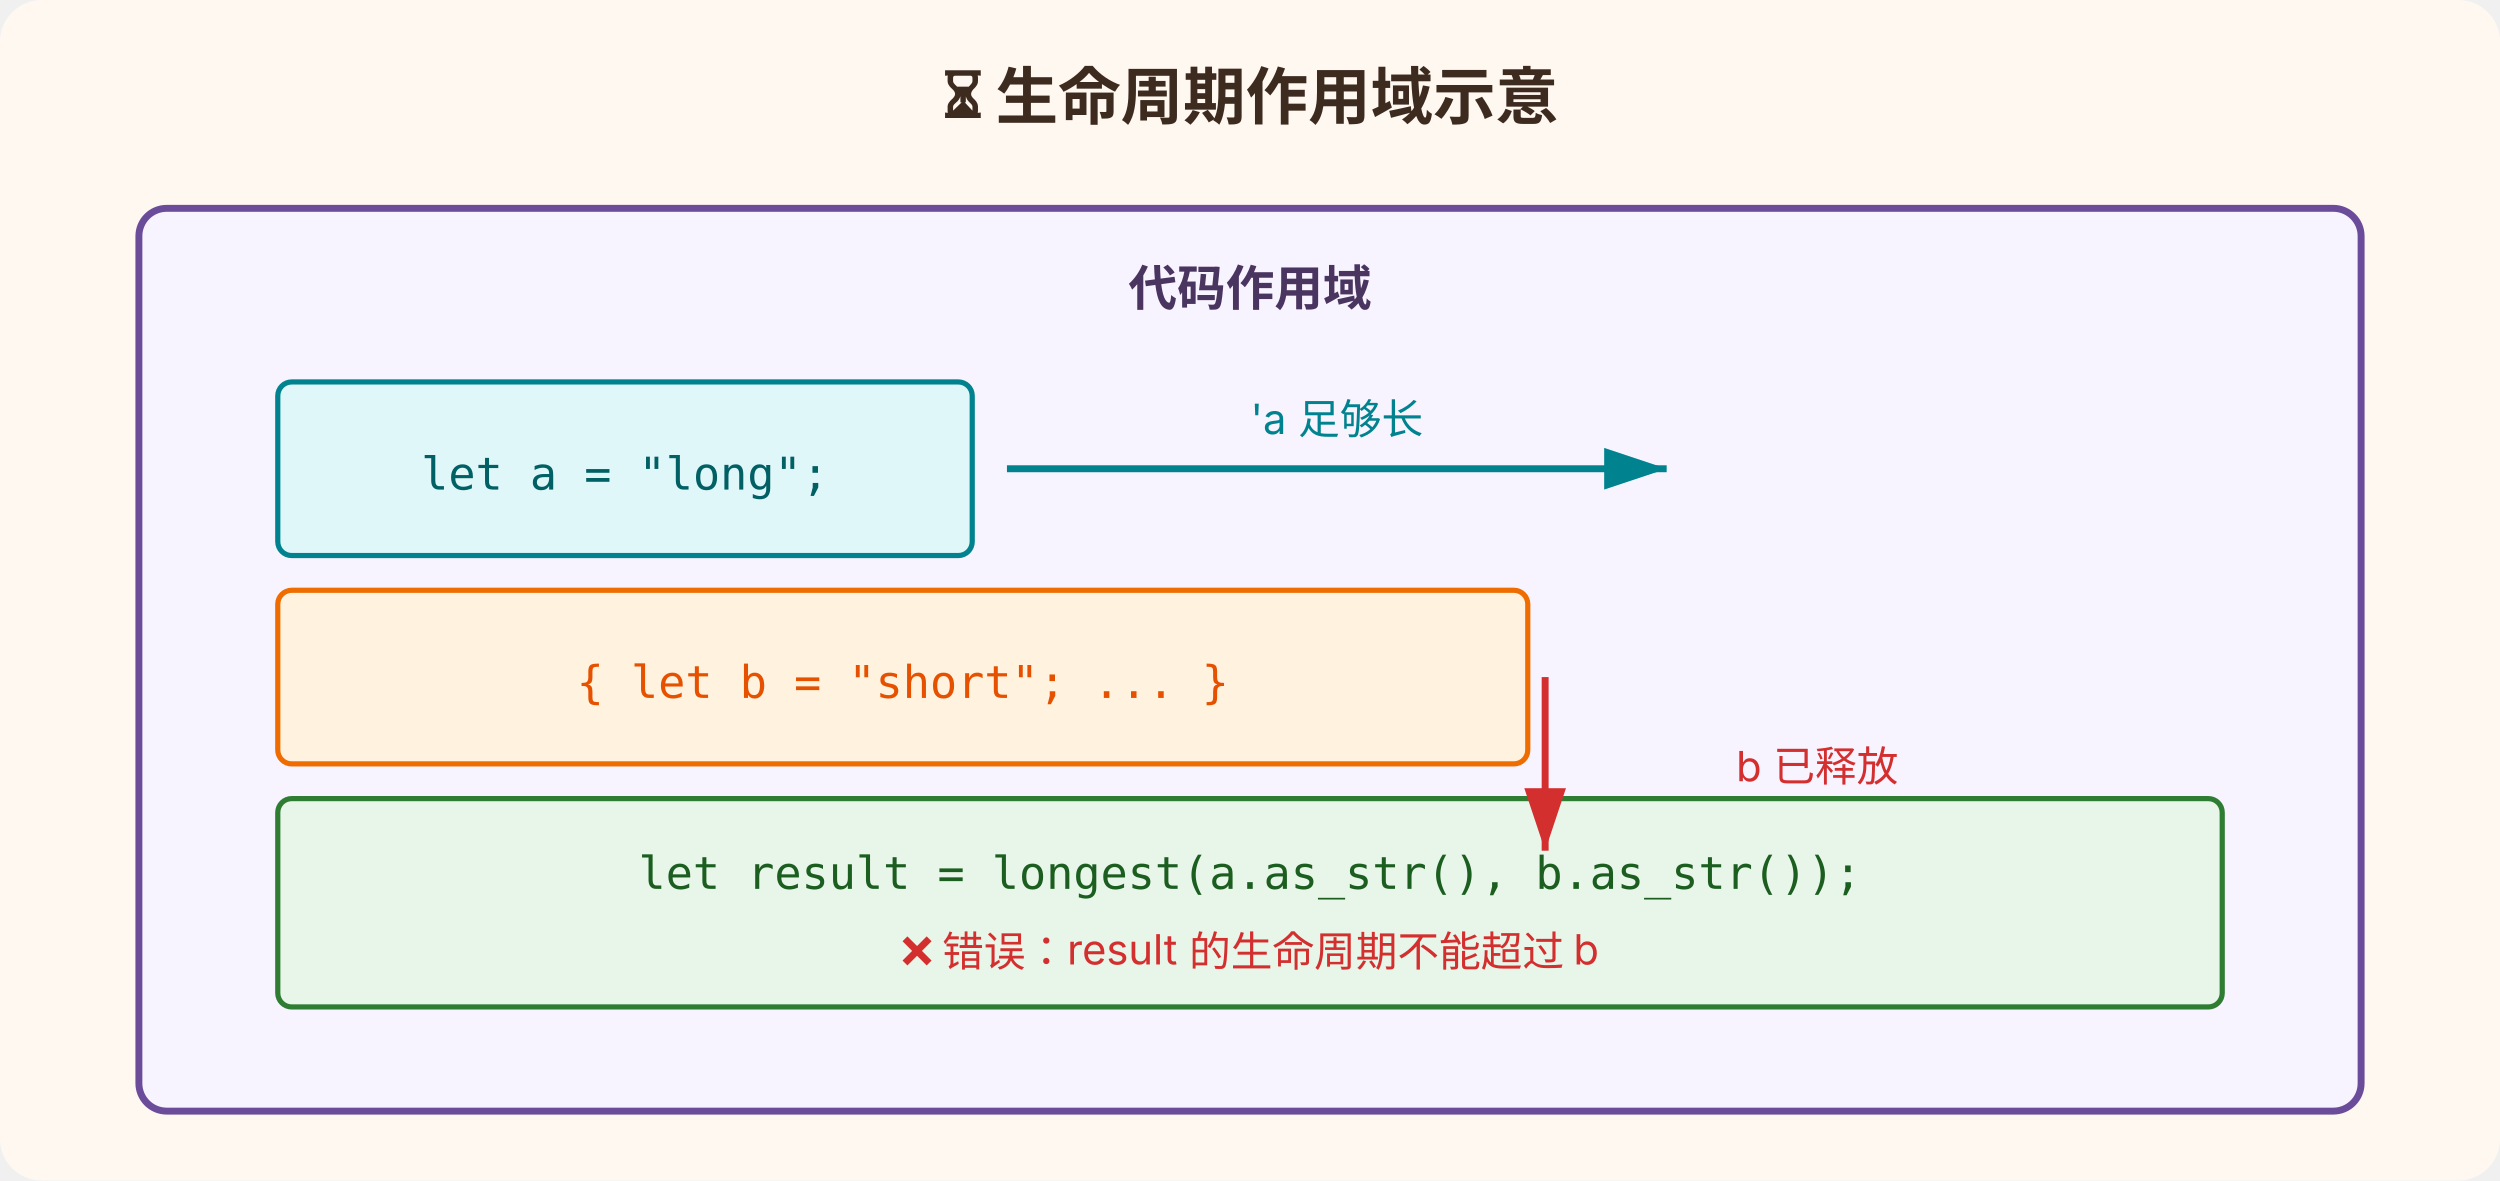
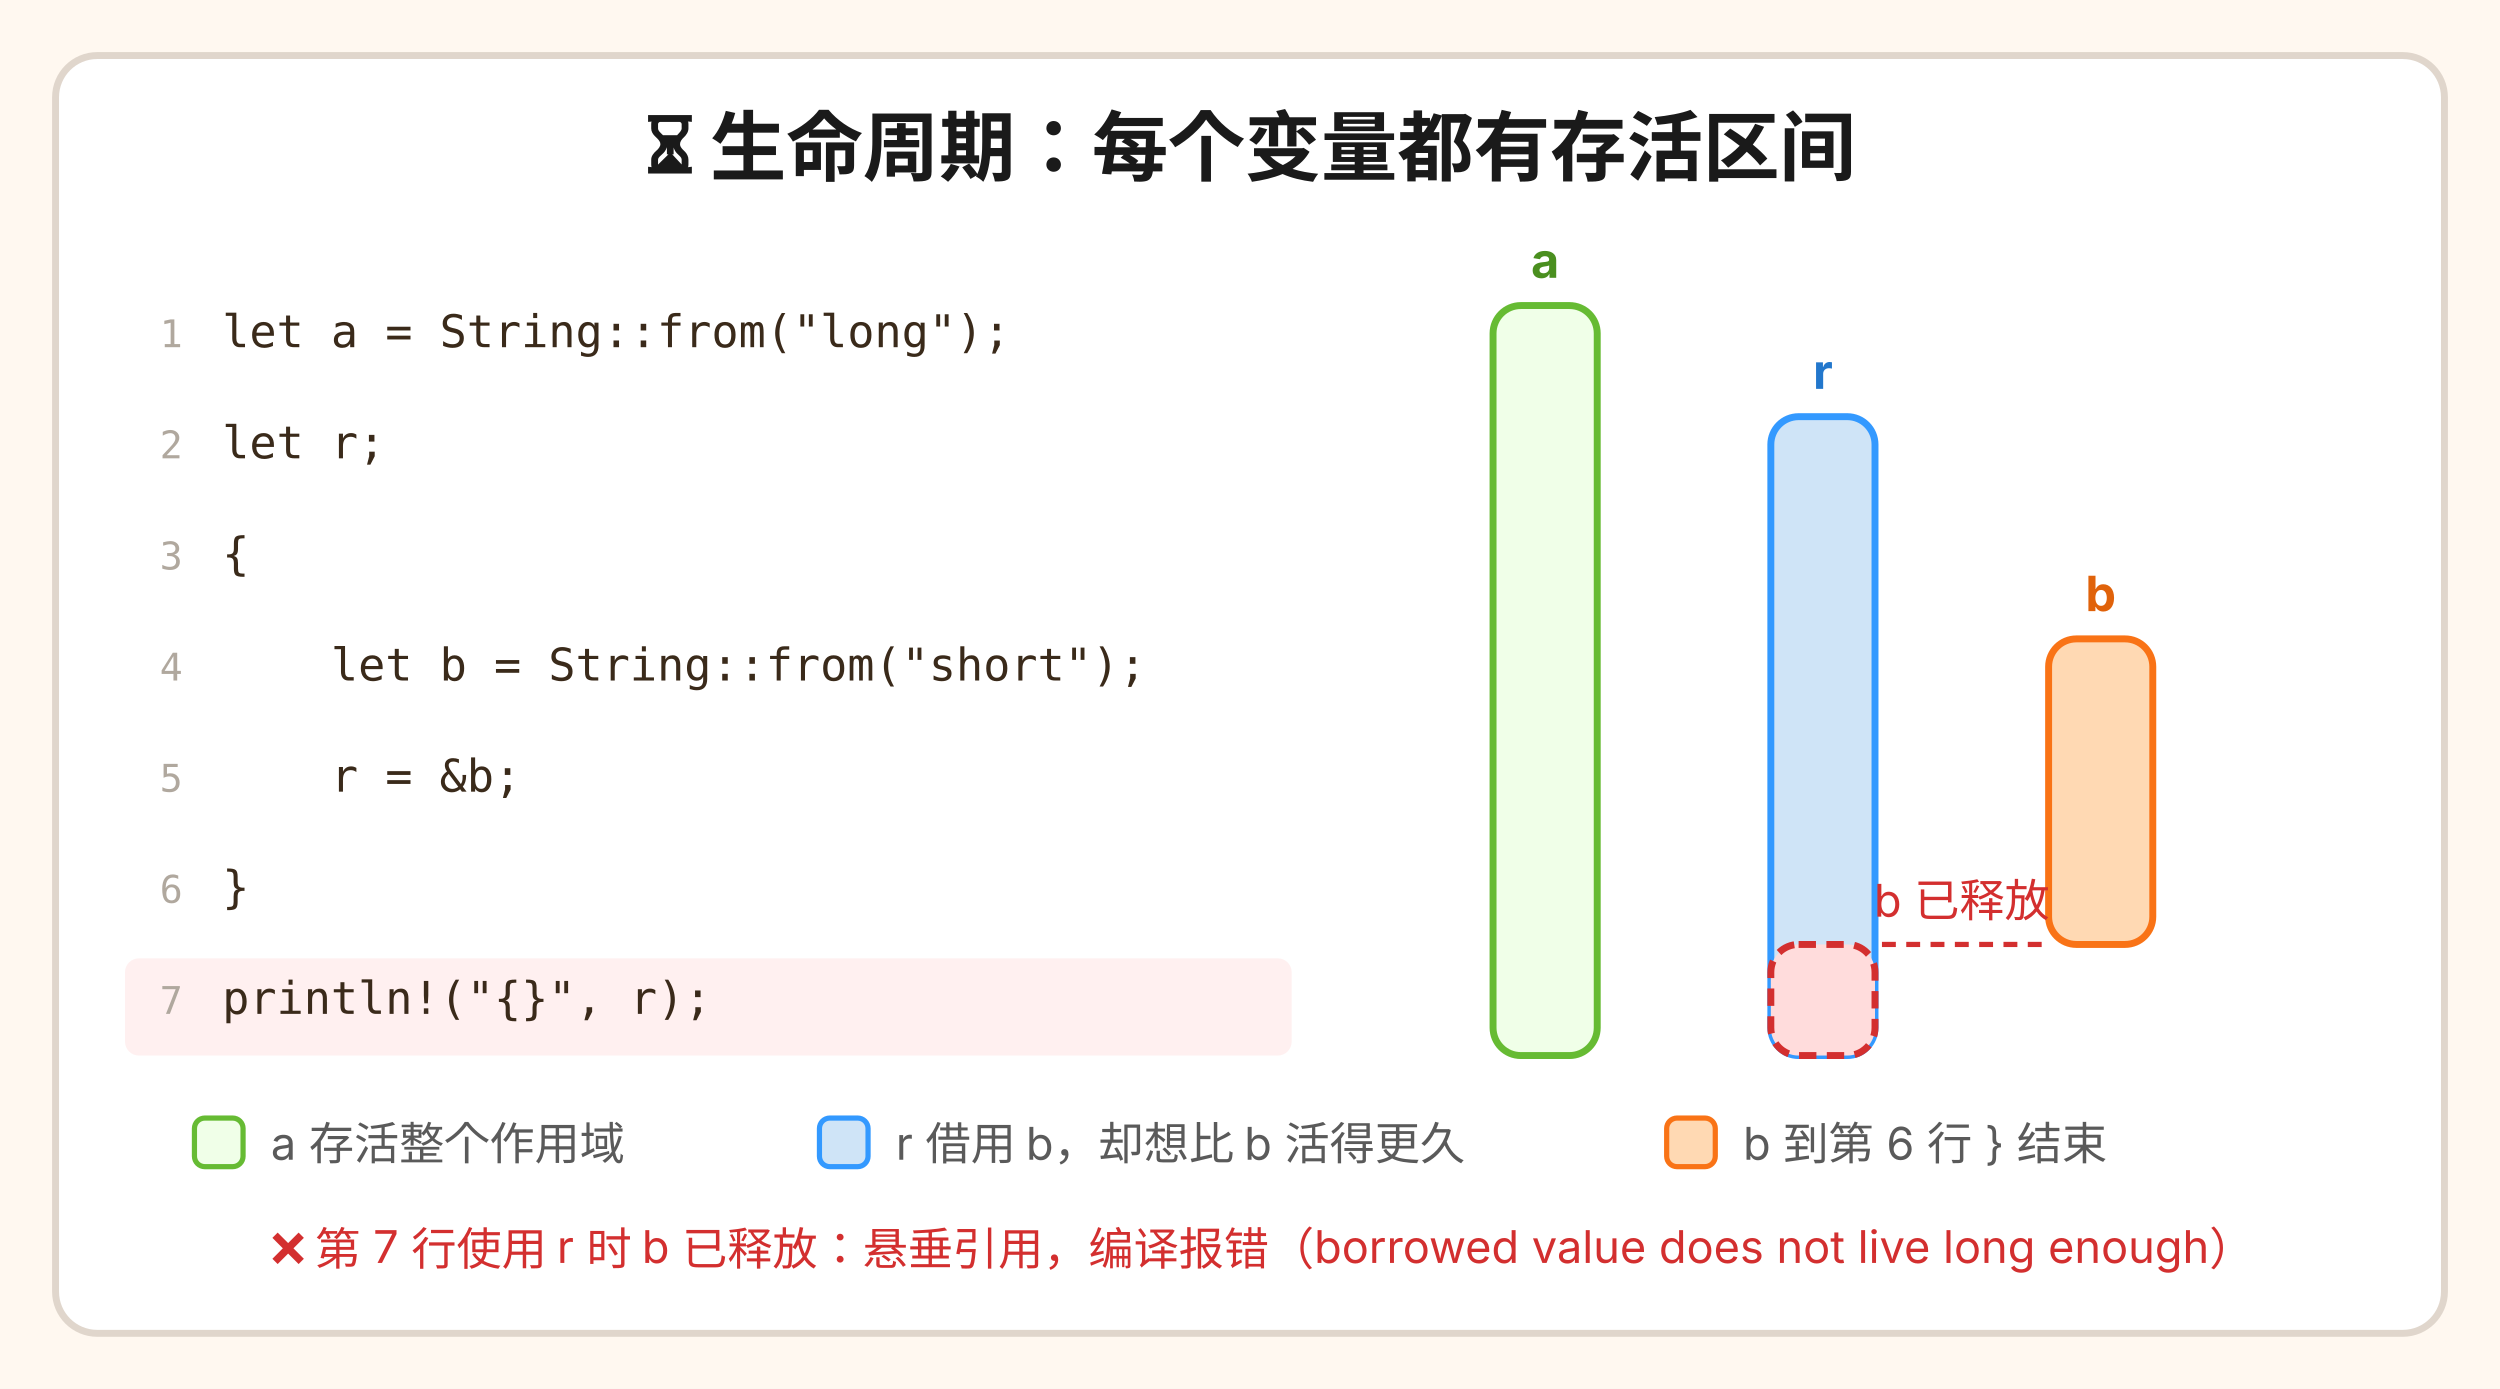
- <svg xmlns="http://www.w3.org/2000/svg" width="720" height="340" viewBox="0 0 720 340" role="img" aria-label="生命周期作用域示意">
-   <rect width="100%" height="100%" fill="#fff8f0" rx="12" />
-   <text x="360" y="34" text-anchor="middle" font-family="system-ui, -apple-system, sans-serif" font-size="18" font-weight="bold" fill="#3d2b1f">⏳ 生命周期作用域示意</text>
-   <rect x="40" y="60" width="640" height="260" fill="#f8f4ff" stroke="#6b4c9a" stroke-width="2" rx="8" />
-   <text x="360" y="88" text-anchor="middle" font-family="system-ui, -apple-system, sans-serif" font-size="14" font-weight="bold" fill="#4a3560">代码作用域</text>
-   <rect x="80" y="110" width="200" height="50" fill="#e0f7fa" stroke="#00838f" stroke-width="1.5" rx="4" />
-   <text x="180" y="141" text-anchor="middle" font-family="monospace" font-size="13" fill="#006064">let a = "long";</text>
-   <rect x="80" y="170" width="360" height="50" fill="#fff3e0" stroke="#ef6c00" stroke-width="1.5" rx="4" />
-   <text x="260" y="201" text-anchor="middle" font-family="monospace" font-size="13" fill="#e65100">{ let b = "short"; ... }</text>
-   <rect x="80" y="230" width="560" height="60" fill="#e8f5e9" stroke="#2e7d32" stroke-width="1.5" rx="4" />
-   <text x="360" y="256" text-anchor="middle" font-family="monospace" font-size="13" fill="#1b5e20">let result = longest(a.as_str(), b.as_str());</text>
-   <text x="360" y="278" text-anchor="middle" font-family="system-ui, -apple-system, sans-serif" font-size="12" fill="#d32f2f">❌ 错误：result 的生命周期不能超过 b</text>
-   <path d="M 290 135 L 480 135" stroke="#00838f" stroke-width="2" marker-end="url(#arrow-green)" fill="none" />
-   <text x="385" y="125" text-anchor="middle" font-family="system-ui, -apple-system, sans-serif" font-size="12" fill="#00838f">'a 足够长</text>
-   <path d="M 445 195 L 445 245" stroke="#d32f2f" stroke-width="2" marker-end="url(#arrow-red)" fill="none" />
-   <text x="500" y="225" text-anchor="start" font-family="system-ui, -apple-system, sans-serif" font-size="12" fill="#d32f2f">b 已释放</text>
+ <svg xmlns="http://www.w3.org/2000/svg" width="720" height="400" viewBox="0 0 720 400" role="img" aria-label="生命周期作用域示意">
  <defs>
-     <marker id="arrow-green" markerWidth="10" markerHeight="10" refX="9" refY="3" orient="auto" markerUnits="strokeWidth">
-       <path d="M0,0 L0,6 L9,3 z" fill="#00838f" />
-     </marker>
-     <marker id="arrow-red" markerWidth="10" markerHeight="10" refX="9" refY="3" orient="auto" markerUnits="strokeWidth">
-       <path d="M0,0 L0,6 L9,3 z" fill="#d32f2f" />
-     </marker>
+     <style>
+       .bg { fill: #fff8f0; }
+       .card { fill: #ffffff; stroke: #e0d6cc; stroke-width: 2; }
+       .title { font: bold 22px system-ui, -apple-system, sans-serif; fill: #1a1a1a; }
+       .code { font: 13px "SF Mono", Menlo, monospace; fill: #3a2a1a; }
+       .linenum { font: 11px "SF Mono", Menlo, monospace; fill: #b0a89e; }
+       .label { font: 13px system-ui, -apple-system, sans-serif; fill: #5a5a5a; }
+       .lane-a { font: bold 14px system-ui, -apple-system, sans-serif; fill: #4a8f1f; }
+       .lane-b { font: bold 14px system-ui, -apple-system, sans-serif; fill: #e0620a; }
+       .lane-r { font: bold 14px system-ui, -apple-system, sans-serif; fill: #2277cc; }
+       .bar-a { fill: #f0ffe8; stroke: #66bb33; stroke-width: 2; }
+       .bar-b { fill: #ffd9b3; stroke: #f97316; stroke-width: 2; }
+       .bar-r { fill: #cfe4f7; stroke: #3399ff; stroke-width: 2; }
+       .bar-bad { fill: #ffdcdc; stroke: #d32f2f; stroke-width: 2; stroke-dasharray: 5 3; }
+       .note { font: 13px system-ui, -apple-system, sans-serif; fill: #d32f2f; }
+       .chip-a { fill: #f0ffe8; stroke: #66bb33; stroke-width: 1.5; }
+       .chip-b { fill: #ffd9b3; stroke: #f97316; stroke-width: 1.5; }
+       .chip-r { fill: #cfe4f7; stroke: #3399ff; stroke-width: 1.5; }
+       .bad-line { stroke: #d32f2f; stroke-width: 1.5; stroke-dasharray: 4 3; }
+       .err-row { fill: #fff0f0; }
+     </style>
  </defs>
+   <rect width="720" height="400" class="bg" />
+   <rect x="16" y="16" width="688" height="368" rx="12" class="card" />
+   <text x="360" y="50" text-anchor="middle" class="title">⏳ 生命周期：每个变量都有存活区间</text>
+   <rect x="36" y="276" width="336" height="28" rx="4" class="err-row" />
+   <text x="46" y="100" class="linenum">1</text>
+   <text x="64" y="100" class="code">let a = String::from("long");</text>
+   <text x="46" y="132" class="linenum">2</text>
+   <text x="64" y="132" class="code">let r;</text>
+   <text x="46" y="164" class="linenum">3</text>
+   <text x="64" y="164" class="code">{</text>
+   <text x="46" y="196" class="linenum">4</text>
+   <text x="64" y="196" class="code" xml:space="preserve">    let b = String::from("short");</text>
+   <text x="46" y="228" class="linenum">5</text>
+   <text x="64" y="228" class="code" xml:space="preserve">    r = &amp;b;</text>
+   <text x="46" y="260" class="linenum">6</text>
+   <text x="64" y="260" class="code">}</text>
+   <text x="46" y="292" class="linenum">7</text>
+   <text x="64" y="292" class="code">println!("{}", r);</text>
+   <text x="445" y="80" text-anchor="middle" class="lane-a">a</text>
+   <rect x="430" y="88" width="30" height="216" rx="8" class="bar-a" />
+   <text x="525" y="112" text-anchor="middle" class="lane-r">r</text>
+   <rect x="510" y="120" width="30" height="184" rx="8" class="bar-r" />
+   <rect x="510" y="272" width="30" height="32" rx="8" class="bar-bad" />
+   <text x="605" y="176" text-anchor="middle" class="lane-b">b</text>
+   <rect x="590" y="184" width="30" height="88" rx="8" class="bar-b" />
+   <line x1="542" y1="272" x2="588" y2="272" class="bad-line" />
+   <text x="565" y="264" text-anchor="middle" class="note">b 已释放</text>
+   <rect x="56" y="322" width="14" height="14" rx="3" class="chip-a" />
+   <text x="78" y="334" class="label">a 存活整个作用域</text>
+   <rect x="236" y="322" width="14" height="14" rx="3" class="chip-r" />
+   <text x="258" y="334" class="label">r 借用 b，却想比 b 活得更久</text>
+   <rect x="480" y="322" width="14" height="14" rx="3" class="chip-b" />
+   <text x="502" y="334" class="label">b 到第 6 行 } 结束</text>
+   <text x="78" y="364" class="note">❌ 第 7 行使用 r 时 b 已释放：悬垂引用，编译报错（borrowed value does not live long enough）</text>
</svg>
